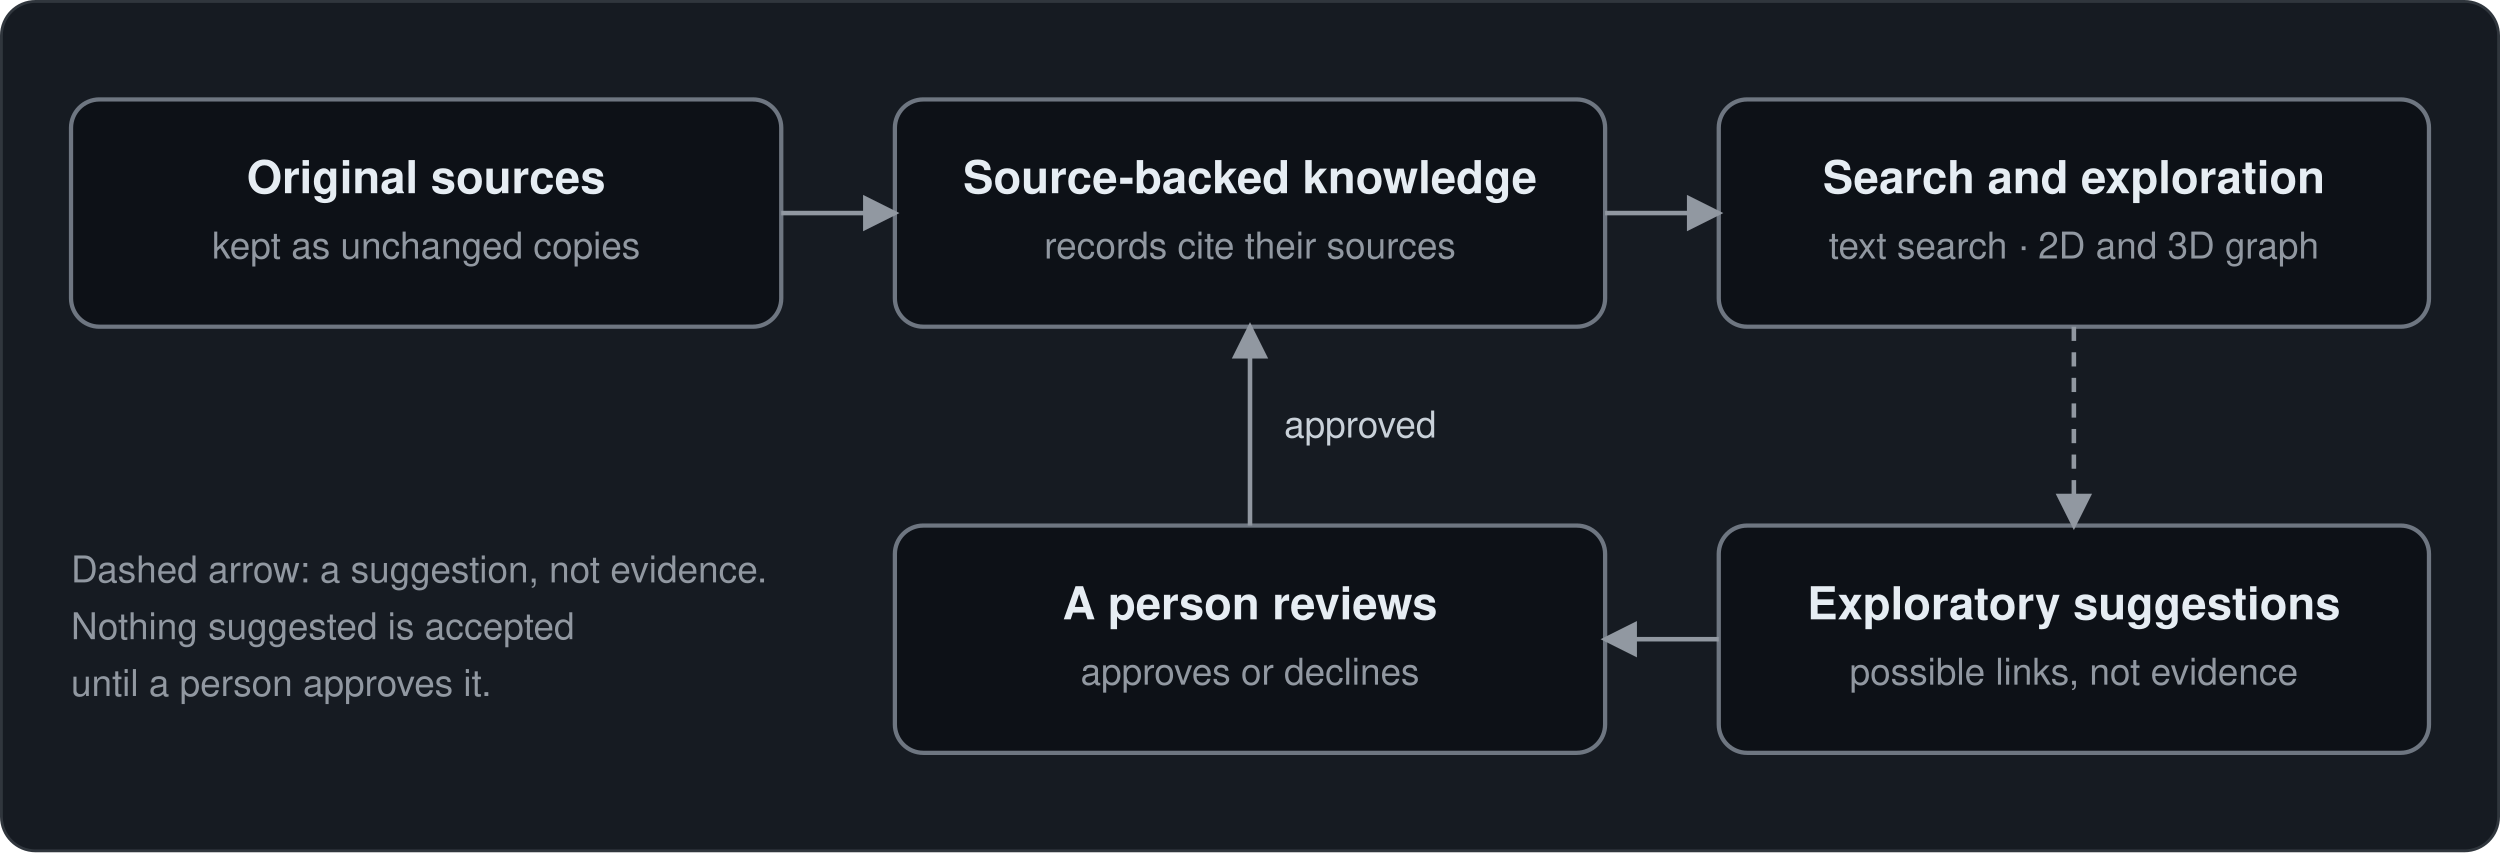
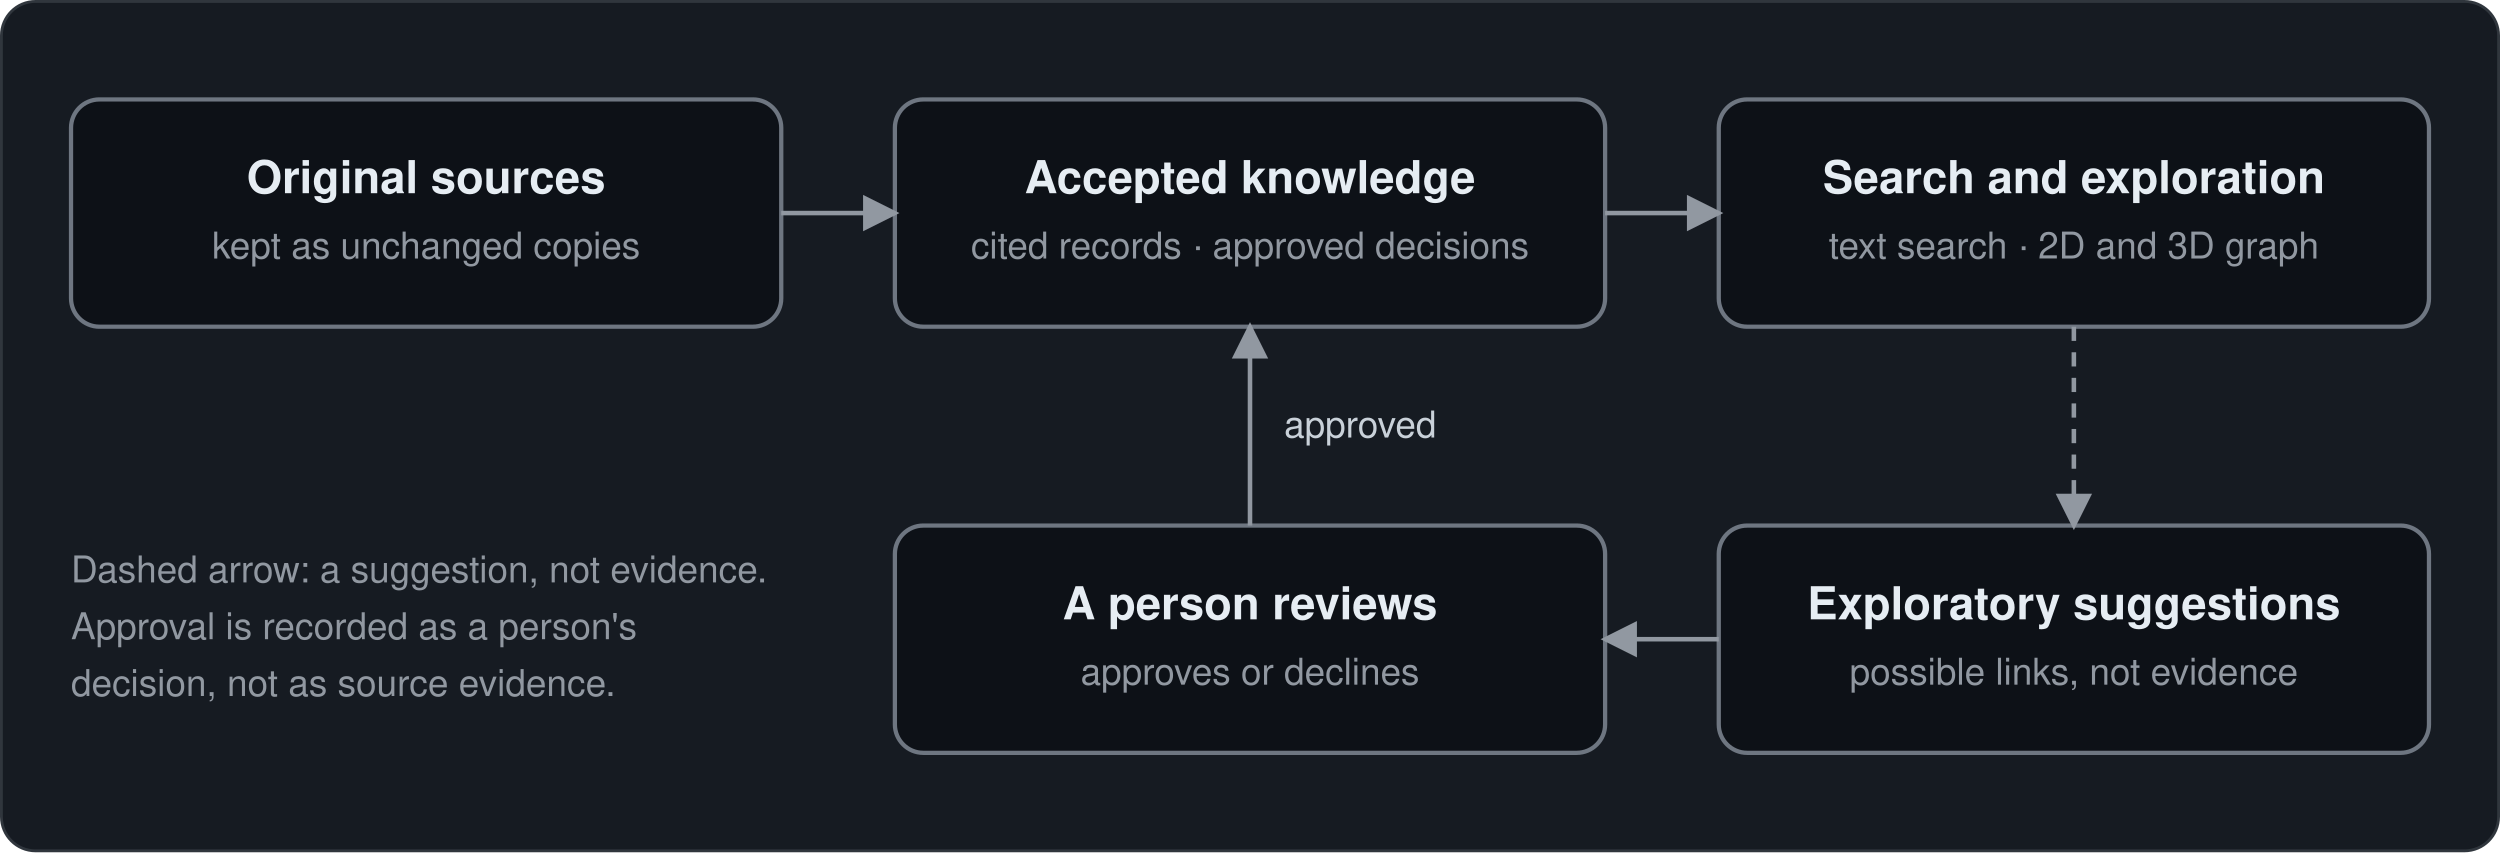
<svg xmlns="http://www.w3.org/2000/svg" role="img" width="880" height="300" viewBox="0 0 880 300" aria-labelledby="title desc">
  <style>
    text { font-family: -apple-system, BlinkMacSystemFont, "Segoe UI", Helvetica, Arial, sans-serif; }
    .card { fill: #161b22; stroke: #30363d; stroke-width: 1; }
    .box { fill: #0d1117; stroke: #6e7681; stroke-width: 1.5; }
    .title { fill: #e6edf3; font-size: 16px; font-weight: 600; text-anchor: middle; }
    .subtitle { fill: #9198a1; font-size: 13px; text-anchor: middle; }
    .arrow { fill: none; stroke: #9198a1; stroke-width: 1.6; marker-end: url(#arrowhead); }
    .exploratory { stroke-dasharray: 5 4; }
    .arrow-label { fill: #c9d1d9; font-size: 13px; text-anchor: start; }
    .legend { fill: #9198a1; font-size: 13px; text-anchor: start; }
  </style>
  <defs>
    <marker id="arrowhead" markerWidth="8" markerHeight="8" refX="7" refY="4" orient="auto" markerUnits="strokeWidth">
      <path d="M 0 0 L 8 4 L 0 8 z" fill="#9198a1" />
    </marker>
  </defs>
  <rect class="card" x="0.5" y="0.5" width="879" height="299" rx="12" />
  <rect class="box" x="25" y="35" width="250" height="80" rx="10" />
  <text class="title" x="150" y="68">Original sources</text>
  <text class="subtitle" x="150" y="91">kept as unchanged copies</text>
  <rect class="box" x="315" y="35" width="250" height="80" rx="10" />
-   <text class="title" x="440" y="68">Source-backed knowledge</text>
-   <text class="subtitle" x="440" y="91">records cite their sources</text>
+   <text class="title" x="440" y="68">Accepted knowledge</text>
+   <text class="subtitle" x="440" y="91">cited records · approved decisions</text>
  <rect class="box" x="605" y="35" width="250" height="80" rx="10" />
  <text class="title" x="730" y="68">Search and exploration</text>
  <text class="subtitle" x="730" y="91">text search · 2D and 3D graph</text>
  <rect class="box" x="605" y="185" width="250" height="80" rx="10" />
  <text class="title" x="730" y="218">Exploratory suggestions</text>
  <text class="subtitle" x="730" y="241">possible links, not evidence</text>
  <rect class="box" x="315" y="185" width="250" height="80" rx="10" />
  <text class="title" x="440" y="218">A person reviews</text>
  <text class="subtitle" x="440" y="241">approves or declines</text>
  <path class="arrow" d="M 275 75 H 315" />
  <path class="arrow" d="M 565 75 H 605" />
  <path class="arrow exploratory" d="M 730 115 V 185" />
  <path class="arrow" d="M 605 225 H 565" />
  <path class="arrow" d="M 440 185 V 115" />
  <text class="arrow-label" x="452" y="154">approved</text>
  <text class="legend" x="25" y="205">Dashed arrow: a suggestion, not evidence.</text>
-   <text class="legend" x="25" y="225">Nothing suggested is accepted</text>
-   <text class="legend" x="25" y="245">until a person approves it.</text>
+   <text class="legend" x="25" y="225">Approval is recorded as a person's</text>
+   <text class="legend" x="25" y="245">decision, not as source evidence.</text>
</svg>
